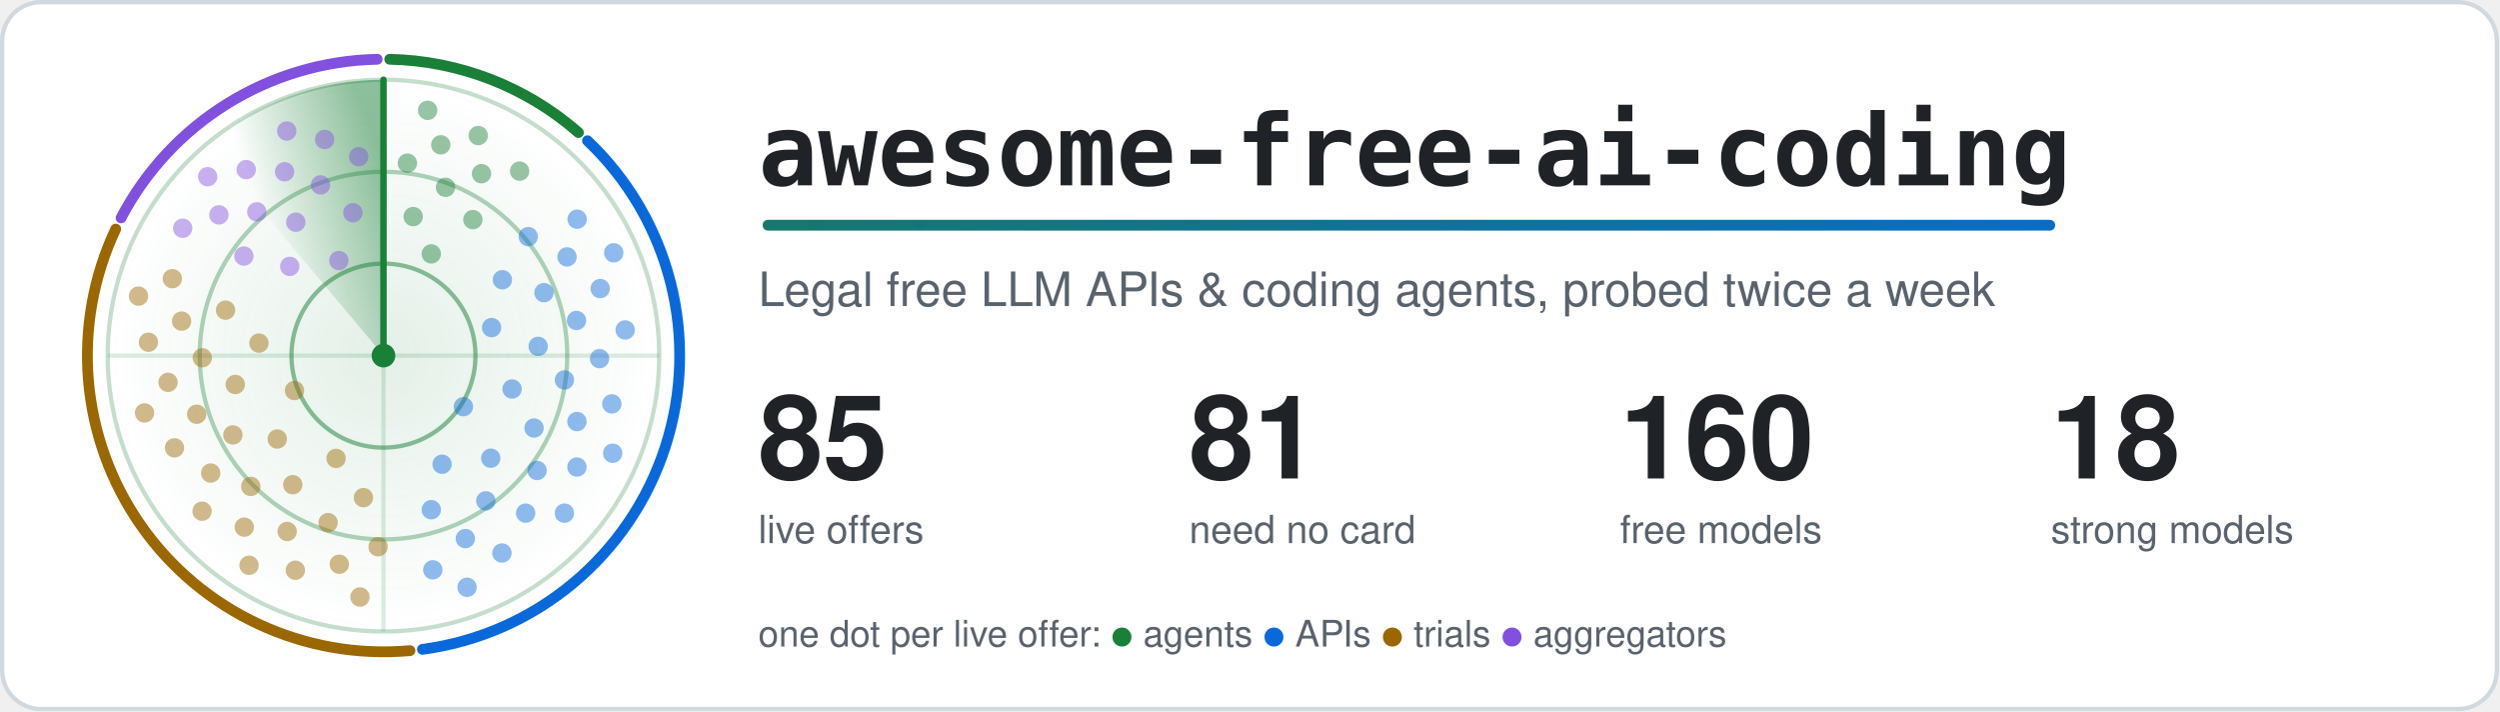
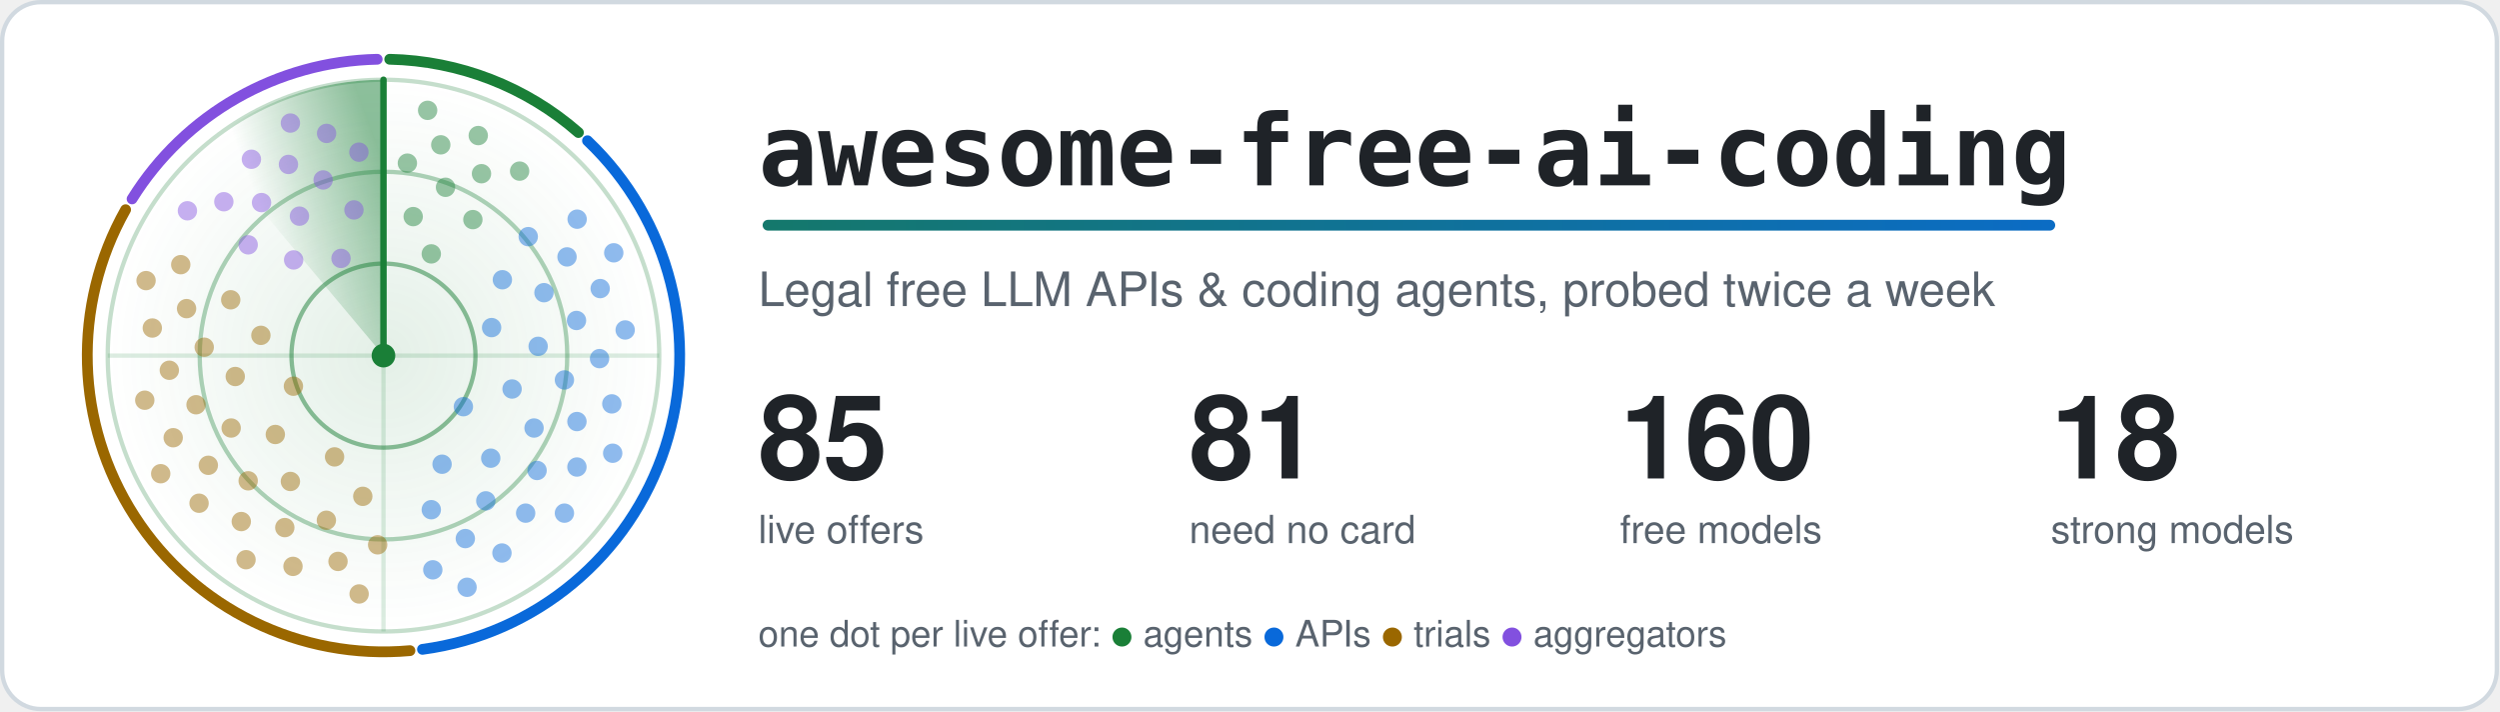
<svg xmlns="http://www.w3.org/2000/svg" width="1160" height="330" viewBox="0 0 1160 330" role="img" aria-labelledby="title">
  <style>.card{fill:#ffffff;stroke:#d1d9e0}.t{fill:#1f2328}.m{fill:#59636e}.ring{stroke:#1a7f37}.hub{fill:#1a7f37}.beam{stroke:#1a7f37}.s0,.s1,.g0,.g1{stop-color:#1a7f37}.a0{stop-color:#1a7f37}.a1{stop-color:#0969da}.dot.agents,.key.agents{fill:#1a7f37}.rim.agents{stroke:#1a7f37}.dot.apis,.key.apis{fill:#0969da}.rim.apis{stroke:#0969da}.dot.trials,.key.trials{fill:#9a6700}.rim.trials{stroke:#9a6700}.dot.aggregators,.key.aggregators{fill:#8250df}.rim.aggregators{stroke:#8250df}.rim{fill:none}.s0{stop-opacity:.5}.s1,.g1{stop-opacity:0}.g0{stop-opacity:.12}.dot{opacity:.45;animation:ping 6s linear infinite}@keyframes ping{0%,4%{opacity:1}55%,100%{opacity:.45}}.turning{animation:turn 6s linear infinite}@keyframes turn{to{transform:rotate(360deg)}}@media (prefers-reduced-motion: reduce) {.dot { animation: none; opacity: 1 } .turning { animation: none }}</style>
  <defs>
    <linearGradient id="accent" gradientUnits="userSpaceOnUse" x1="0" y1="0" x2="1100" y2="0">
      <stop class="a0" offset="0" />
      <stop class="a1" offset="1" />
    </linearGradient>
  </defs>
  <rect class="card" x="1" y="1" width="1158" height="328" rx="18" stroke-width="2" />
  <defs>
    <radialGradient id="glow">
      <stop class="g0" offset="0" />
      <stop class="g1" offset="1" />
    </radialGradient>
  </defs>
  <circle cx="178.0" cy="165.0" r="128.0" fill="url(#glow)" />
  <circle class="ring" cx="178.0" cy="165.0" r="42.7" fill="none" stroke-width="2" stroke-opacity=".5" />
  <circle class="ring" cx="178.0" cy="165.0" r="85.3" fill="none" stroke-width="2" stroke-opacity=".35" />
  <circle class="ring" cx="178.0" cy="165.0" r="128.0" fill="none" stroke-width="2" stroke-opacity=".25" />
  <path class="ring" d="M50.0 165.0H306.0M178.0 37.0V293.0" stroke-width="2" stroke-opacity=".15" />
  <path class="rim agents" d="M180.9 27.5A137.5 137.5 0 0 1 268.5 61.5" stroke-width="5" stroke-linecap="round" />
  <path class="rim apis" d="M272.7 65.3A137.5 137.5 0 0 1 196.1 301.3" stroke-width="5" stroke-linecap="round" />
-   <path class="rim trials" d="M190.3 301.9A137.5 137.5 0 0 1 53.7 106.3" stroke-width="5" stroke-linecap="round" />
-   <path class="rim aggregators" d="M56.2 101.1A137.5 137.5 0 0 1 175.1 27.5" stroke-width="5" stroke-linecap="round" />
+   <path class="rim trials" d="M190.3 301.9A137.5 137.5 0 0 1 58.3 97.3" stroke-width="5" stroke-linecap="round" />
+   <path class="rim aggregators" d="M61.3 92.3A137.5 137.5 0 0 1 175.1 27.5" stroke-width="5" stroke-linecap="round" />
  <defs>
    <linearGradient id="sweep" gradientUnits="userSpaceOnUse" x1="178.0" y1="75.4" x2="120.4" y2="96.4">
      <stop class="s0" offset="0" />
      <stop class="s1" offset="1" />
    </linearGradient>
  </defs>
  <g class="turning" style="transform-origin:178.0px 165.0px">
    <path fill="url(#sweep)" d="M178.0 165.0L95.7 66.9A128.0 128.0 0 0 1 178.0 37.0Z" />
    <line class="beam" x1="178.0" y1="165.0" x2="178.0" y2="37.0" stroke-width="3" stroke-linecap="round" />
  </g>
  <circle class="dot agents" cx="200.2" cy="117.8" r="4.5" style="animation-delay:0.42s" />
  <circle class="dot agents" cx="191.8" cy="100.5" r="4.5" style="animation-delay:0.20s" />
  <circle class="dot agents" cx="219.5" cy="101.9" r="4.5" style="animation-delay:0.56s" />
  <circle class="dot agents" cx="206.8" cy="86.9" r="4.5" style="animation-delay:0.34s" />
  <circle class="dot agents" cx="189.1" cy="75.7" r="4.5" style="animation-delay:0.12s" />
  <circle class="dot agents" cx="223.5" cy="80.6" r="4.5" style="animation-delay:0.47s" />
  <circle class="dot agents" cx="204.6" cy="67.2" r="4.5" style="animation-delay:0.25s" />
  <circle class="dot agents" cx="241.2" cy="79.4" r="4.5" style="animation-delay:0.61s" />
  <circle class="dot agents" cx="222.0" cy="62.9" r="4.5" style="animation-delay:0.39s" />
  <circle class="dot agents" cx="198.5" cy="51.2" r="4.5" style="animation-delay:0.17s" />
  <circle class="dot apis" cx="215.1" cy="188.7" r="4.5" style="animation-delay:2.04s" />
  <circle class="dot apis" cx="228.2" cy="152.0" r="4.5" style="animation-delay:1.26s" />
  <circle class="dot apis" cx="205.2" cy="215.4" r="4.5" style="animation-delay:2.53s" />
  <circle class="dot apis" cx="237.7" cy="180.5" r="4.5" style="animation-delay:1.74s" />
  <circle class="dot apis" cx="233.2" cy="129.8" r="4.5" style="animation-delay:0.96s" />
  <circle class="dot apis" cx="227.8" cy="212.6" r="4.5" style="animation-delay:2.23s" />
  <circle class="dot apis" cx="249.8" cy="160.7" r="4.5" style="animation-delay:1.44s" />
  <circle class="dot apis" cx="200.2" cy="236.5" r="4.5" style="animation-delay:2.71s" />
  <circle class="dot apis" cx="247.9" cy="198.6" r="4.5" style="animation-delay:1.93s" />
  <circle class="dot apis" cx="252.5" cy="135.8" r="4.5" style="animation-delay:1.14s" />
  <circle class="dot apis" cx="225.5" cy="232.4" r="4.5" style="animation-delay:2.41s" />
  <circle class="dot apis" cx="262.0" cy="176.3" r="4.5" style="animation-delay:1.63s" />
  <circle class="dot apis" cx="245.2" cy="109.8" r="4.5" style="animation-delay:0.84s" />
  <circle class="dot apis" cx="249.3" cy="218.3" r="4.5" style="animation-delay:2.11s" />
  <circle class="dot apis" cx="267.6" cy="148.7" r="4.5" style="animation-delay:1.33s" />
  <circle class="dot apis" cx="216.0" cy="249.9" r="4.5" style="animation-delay:2.60s" />
  <circle class="dot apis" cx="267.8" cy="195.6" r="4.5" style="animation-delay:1.81s" />
  <circle class="dot apis" cx="263.2" cy="119.2" r="4.5" style="animation-delay:1.03s" />
  <circle class="dot apis" cx="244.0" cy="238.1" r="4.5" style="animation-delay:2.30s" />
  <circle class="dot apis" cx="278.3" cy="166.4" r="4.5" style="animation-delay:1.51s" />
  <circle class="dot apis" cx="200.9" cy="264.4" r="4.5" style="animation-delay:2.78s" />
  <circle class="dot apis" cx="267.8" cy="216.7" r="4.5" style="animation-delay:2.00s" />
  <circle class="dot apis" cx="278.6" cy="133.9" r="4.5" style="animation-delay:1.21s" />
  <circle class="dot apis" cx="233.0" cy="256.6" r="4.5" style="animation-delay:2.48s" />
  <circle class="dot apis" cx="284.0" cy="187.4" r="4.5" style="animation-delay:1.70s" />
  <circle class="dot apis" cx="267.9" cy="101.7" r="4.5" style="animation-delay:0.91s" />
  <circle class="dot apis" cx="262.0" cy="238.1" r="4.5" style="animation-delay:2.18s" />
  <circle class="dot apis" cx="290.2" cy="153.1" r="4.5" style="animation-delay:1.40s" />
  <circle class="dot apis" cx="216.8" cy="272.5" r="4.5" style="animation-delay:2.67s" />
  <circle class="dot apis" cx="284.4" cy="210.3" r="4.5" style="animation-delay:1.88s" />
  <circle class="dot apis" cx="284.9" cy="117.3" r="4.5" style="animation-delay:1.10s" />
-   <circle class="dot trials" cx="136.7" cy="181.2" r="4.5" style="animation-delay:4.14s" />
-   <circle class="dot trials" cx="156.0" cy="212.7" r="4.5" style="animation-delay:3.41s" />
-   <circle class="dot trials" cx="120.2" cy="159.2" r="4.5" style="animation-delay:4.60s" />
-   <circle class="dot trials" cx="128.7" cy="203.7" r="4.5" style="animation-delay:3.86s" />
-   <circle class="dot trials" cx="168.7" cy="230.9" r="4.5" style="animation-delay:3.13s" />
-   <circle class="dot trials" cx="109.2" cy="178.4" r="4.5" style="animation-delay:4.32s" />
-   <circle class="dot trials" cx="135.9" cy="224.9" r="4.5" style="animation-delay:3.59s" />
-   <circle class="dot trials" cx="104.7" cy="143.9" r="4.5" style="animation-delay:4.77s" />
-   <circle class="dot trials" cx="108.1" cy="201.8" r="4.5" style="animation-delay:4.04s" />
-   <circle class="dot trials" cx="152.3" cy="242.5" r="4.5" style="animation-delay:3.31s" />
-   <circle class="dot trials" cx="93.9" cy="166.0" r="4.5" style="animation-delay:4.49s" />
-   <circle class="dot trials" cx="116.4" cy="225.7" r="4.5" style="animation-delay:3.76s" />
-   <circle class="dot trials" cx="175.5" cy="253.7" r="4.5" style="animation-delay:3.03s" />
-   <circle class="dot trials" cx="91.3" cy="192.2" r="4.5" style="animation-delay:4.21s" />
-   <circle class="dot trials" cx="133.3" cy="246.6" r="4.5" style="animation-delay:3.48s" />
-   <circle class="dot trials" cx="84.3" cy="149.0" r="4.5" style="animation-delay:4.66s" />
-   <circle class="dot trials" cx="97.8" cy="219.5" r="4.5" style="animation-delay:3.93s" />
-   <circle class="dot trials" cx="157.5" cy="261.8" r="4.5" style="animation-delay:3.20s" />
-   <circle class="dot trials" cx="78.0" cy="177.4" r="4.5" style="animation-delay:4.38s" />
-   <circle class="dot trials" cx="113.4" cy="244.6" r="4.5" style="animation-delay:3.65s" />
-   <circle class="dot trials" cx="80.0" cy="129.3" r="4.5" style="animation-delay:4.83s" />
-   <circle class="dot trials" cx="81.0" cy="207.8" r="4.5" style="animation-delay:4.10s" />
-   <circle class="dot trials" cx="137.1" cy="264.6" r="4.5" style="animation-delay:3.37s" />
-   <circle class="dot trials" cx="68.9" cy="158.8" r="4.5" style="animation-delay:4.55s" />
-   <circle class="dot trials" cx="93.8" cy="237.2" r="4.5" style="animation-delay:3.82s" />
-   <circle class="dot trials" cx="167.1" cy="277.0" r="4.5" style="animation-delay:3.09s" />
-   <circle class="dot trials" cx="67.1" cy="191.6" r="4.5" style="animation-delay:4.28s" />
-   <circle class="dot trials" cx="115.6" cy="262.3" r="4.5" style="animation-delay:3.54s" />
-   <circle class="dot trials" cx="64.3" cy="137.4" r="4.5" style="animation-delay:4.73s" />
-   <circle class="dot aggregators" cx="157.3" cy="120.9" r="4.5" style="animation-delay:5.58s" />
-   <circle class="dot aggregators" cx="134.5" cy="123.6" r="4.5" style="animation-delay:5.23s" />
-   <circle class="dot aggregators" cx="163.8" cy="98.7" r="4.5" style="animation-delay:5.80s" />
-   <circle class="dot aggregators" cx="137.3" cy="103.1" r="4.5" style="animation-delay:5.44s" />
-   <circle class="dot aggregators" cx="113.2" cy="118.8" r="4.5" style="animation-delay:5.09s" />
-   <circle class="dot aggregators" cx="148.8" cy="85.8" r="4.5" style="animation-delay:5.66s" />
-   <circle class="dot aggregators" cx="119.2" cy="98.3" r="4.5" style="animation-delay:5.31s" />
-   <circle class="dot aggregators" cx="166.5" cy="72.7" r="4.5" style="animation-delay:5.88s" />
-   <circle class="dot aggregators" cx="132.1" cy="79.7" r="4.5" style="animation-delay:5.53s" />
-   <circle class="dot aggregators" cx="101.6" cy="99.7" r="4.5" style="animation-delay:5.17s" />
-   <circle class="dot aggregators" cx="150.7" cy="64.7" r="4.5" style="animation-delay:5.75s" />
-   <circle class="dot aggregators" cx="114.3" cy="78.7" r="4.5" style="animation-delay:5.39s" />
-   <circle class="dot aggregators" cx="84.8" cy="105.9" r="4.5" style="animation-delay:5.04s" />
-   <circle class="dot aggregators" cx="133.1" cy="60.8" r="4.5" style="animation-delay:5.61s" />
-   <circle class="dot aggregators" cx="96.4" cy="82.0" r="4.5" style="animation-delay:5.26s" />
+   <circle class="dot trials" cx="136.2" cy="179.2" r="4.5" style="animation-delay:4.19s" />
+   <circle class="dot trials" cx="155.3" cy="212.0" r="4.5" style="animation-delay:3.43s" />
+   <circle class="dot trials" cx="121.1" cy="155.6" r="4.5" style="animation-delay:4.66s" />
+   <circle class="dot trials" cx="127.8" cy="201.6" r="4.5" style="animation-delay:3.90s" />
+   <circle class="dot trials" cx="168.4" cy="230.3" r="4.5" style="animation-delay:3.14s" />
+   <circle class="dot trials" cx="109.2" cy="174.7" r="4.5" style="animation-delay:4.37s" />
+   <circle class="dot trials" cx="134.8" cy="223.4" r="4.5" style="animation-delay:3.61s" />
+   <circle class="dot trials" cx="107.1" cy="139.1" r="4.5" style="animation-delay:4.83s" />
+   <circle class="dot trials" cx="107.3" cy="198.6" r="4.5" style="animation-delay:4.08s" />
+   <circle class="dot trials" cx="151.5" cy="241.4" r="4.5" style="animation-delay:3.32s" />
+   <circle class="dot trials" cx="94.8" cy="161.1" r="4.5" style="animation-delay:4.55s" />
+   <circle class="dot trials" cx="115.2" cy="223.1" r="4.5" style="animation-delay:3.79s" />
+   <circle class="dot trials" cx="175.3" cy="252.8" r="4.5" style="animation-delay:3.03s" />
+   <circle class="dot trials" cx="91.0" cy="187.8" r="4.5" style="animation-delay:4.26s" />
+   <circle class="dot trials" cx="132.2" cy="244.8" r="4.5" style="animation-delay:3.50s" />
+   <circle class="dot trials" cx="86.6" cy="143.2" r="4.5" style="animation-delay:4.72s" />
+   <circle class="dot trials" cx="96.7" cy="215.9" r="4.5" style="animation-delay:3.97s" />
+   <circle class="dot trials" cx="156.9" cy="260.5" r="4.5" style="animation-delay:3.21s" />
+   <circle class="dot trials" cx="78.6" cy="171.8" r="4.5" style="animation-delay:4.43s" />
+   <circle class="dot trials" cx="112.0" cy="242.0" r="4.5" style="animation-delay:3.68s" />
+   <circle class="dot trials" cx="83.9" cy="122.8" r="4.5" style="animation-delay:4.90s" />
+   <circle class="dot trials" cx="80.4" cy="203.1" r="4.5" style="animation-delay:4.14s" />
+   <circle class="dot trials" cx="136.0" cy="262.8" r="4.5" style="animation-delay:3.39s" />
+   <circle class="dot trials" cx="70.7" cy="152.2" r="4.5" style="animation-delay:4.61s" />
+   <circle class="dot trials" cx="92.4" cy="233.5" r="4.5" style="animation-delay:3.86s" />
+   <circle class="dot trials" cx="166.7" cy="275.6" r="4.5" style="animation-delay:3.10s" />
+   <circle class="dot trials" cx="67.2" cy="185.7" r="4.5" style="animation-delay:4.32s" />
+   <circle class="dot trials" cx="114.2" cy="259.7" r="4.5" style="animation-delay:3.57s" />
+   <circle class="dot trials" cx="67.8" cy="130.2" r="4.5" style="animation-delay:4.79s" />
+   <circle class="dot trials" cx="74.6" cy="219.8" r="4.5" style="animation-delay:4.03s" />
+   <circle class="dot aggregators" cx="158.3" cy="119.9" r="4.5" style="animation-delay:5.61s" />
+   <circle class="dot aggregators" cx="136.3" cy="120.6" r="4.5" style="animation-delay:5.28s" />
+   <circle class="dot aggregators" cx="164.3" cy="97.4" r="4.5" style="animation-delay:5.81s" />
+   <circle class="dot aggregators" cx="139.0" cy="100.3" r="4.5" style="animation-delay:5.48s" />
+   <circle class="dot aggregators" cx="115.2" cy="113.6" r="4.5" style="animation-delay:5.16s" />
+   <circle class="dot aggregators" cx="150.0" cy="83.5" r="4.5" style="animation-delay:5.68s" />
+   <circle class="dot aggregators" cx="121.4" cy="94.0" r="4.5" style="animation-delay:5.36s" />
+   <circle class="dot aggregators" cx="166.6" cy="70.6" r="4.5" style="animation-delay:5.89s" />
+   <circle class="dot aggregators" cx="133.9" cy="76.3" r="4.5" style="animation-delay:5.56s" />
+   <circle class="dot aggregators" cx="103.9" cy="93.6" r="4.5" style="animation-delay:5.23s" />
+   <circle class="dot aggregators" cx="151.6" cy="61.9" r="4.5" style="animation-delay:5.76s" />
+   <circle class="dot aggregators" cx="116.7" cy="73.9" r="4.5" style="animation-delay:5.43s" />
+   <circle class="dot aggregators" cx="87.0" cy="97.8" r="4.5" style="animation-delay:5.11s" />
+   <circle class="dot aggregators" cx="134.8" cy="57.1" r="4.5" style="animation-delay:5.64s" />
  <circle class="hub" cx="178.0" cy="165.0" r="5.5" />
  <text class="t" x="352" y="86" font-family="ui-monospace, SFMono-Regular, Menlo, Consolas, monospace" font-size="46" font-weight="700">awesome-free-ai-coding</text>
  <rect x="354" y="102" width="600" height="5" rx="2.5" fill="url(#accent)" />
  <text class="m" x="352" y="142" font-family="-apple-system, BlinkMacSystemFont, 'Segoe UI', Helvetica, Arial, sans-serif" font-size="22">Legal free LLM APIs &amp; coding agents, probed twice a week</text>
  <text class="t" x="352" y="222" font-family="-apple-system, BlinkMacSystemFont, 'Segoe UI', Helvetica, Arial, sans-serif" font-size="54" font-weight="700">85</text>
  <text class="m" x="352" y="252" font-family="-apple-system, BlinkMacSystemFont, 'Segoe UI', Helvetica, Arial, sans-serif" font-size="18">live offers</text>
  <text class="t" x="552" y="222" font-family="-apple-system, BlinkMacSystemFont, 'Segoe UI', Helvetica, Arial, sans-serif" font-size="54" font-weight="700">81</text>
  <text class="m" x="552" y="252" font-family="-apple-system, BlinkMacSystemFont, 'Segoe UI', Helvetica, Arial, sans-serif" font-size="18">need no card</text>
  <text class="t" x="752" y="222" font-family="-apple-system, BlinkMacSystemFont, 'Segoe UI', Helvetica, Arial, sans-serif" font-size="54" font-weight="700">160</text>
  <text class="m" x="752" y="252" font-family="-apple-system, BlinkMacSystemFont, 'Segoe UI', Helvetica, Arial, sans-serif" font-size="18">free models</text>
  <text class="t" x="952" y="222" font-family="-apple-system, BlinkMacSystemFont, 'Segoe UI', Helvetica, Arial, sans-serif" font-size="54" font-weight="700">18</text>
  <text class="m" x="952" y="252" font-family="-apple-system, BlinkMacSystemFont, 'Segoe UI', Helvetica, Arial, sans-serif" font-size="18">strong models</text>
  <text class="m" x="352" y="300" font-family="-apple-system, BlinkMacSystemFont, 'Segoe UI', Helvetica, Arial, sans-serif" font-size="17">one dot per live offer: <tspan class="key agents">●</tspan> agents <tspan class="key apis">●</tspan> APIs <tspan class="key trials">●</tspan> trials <tspan class="key aggregators">●</tspan> aggregators</text>
</svg>
